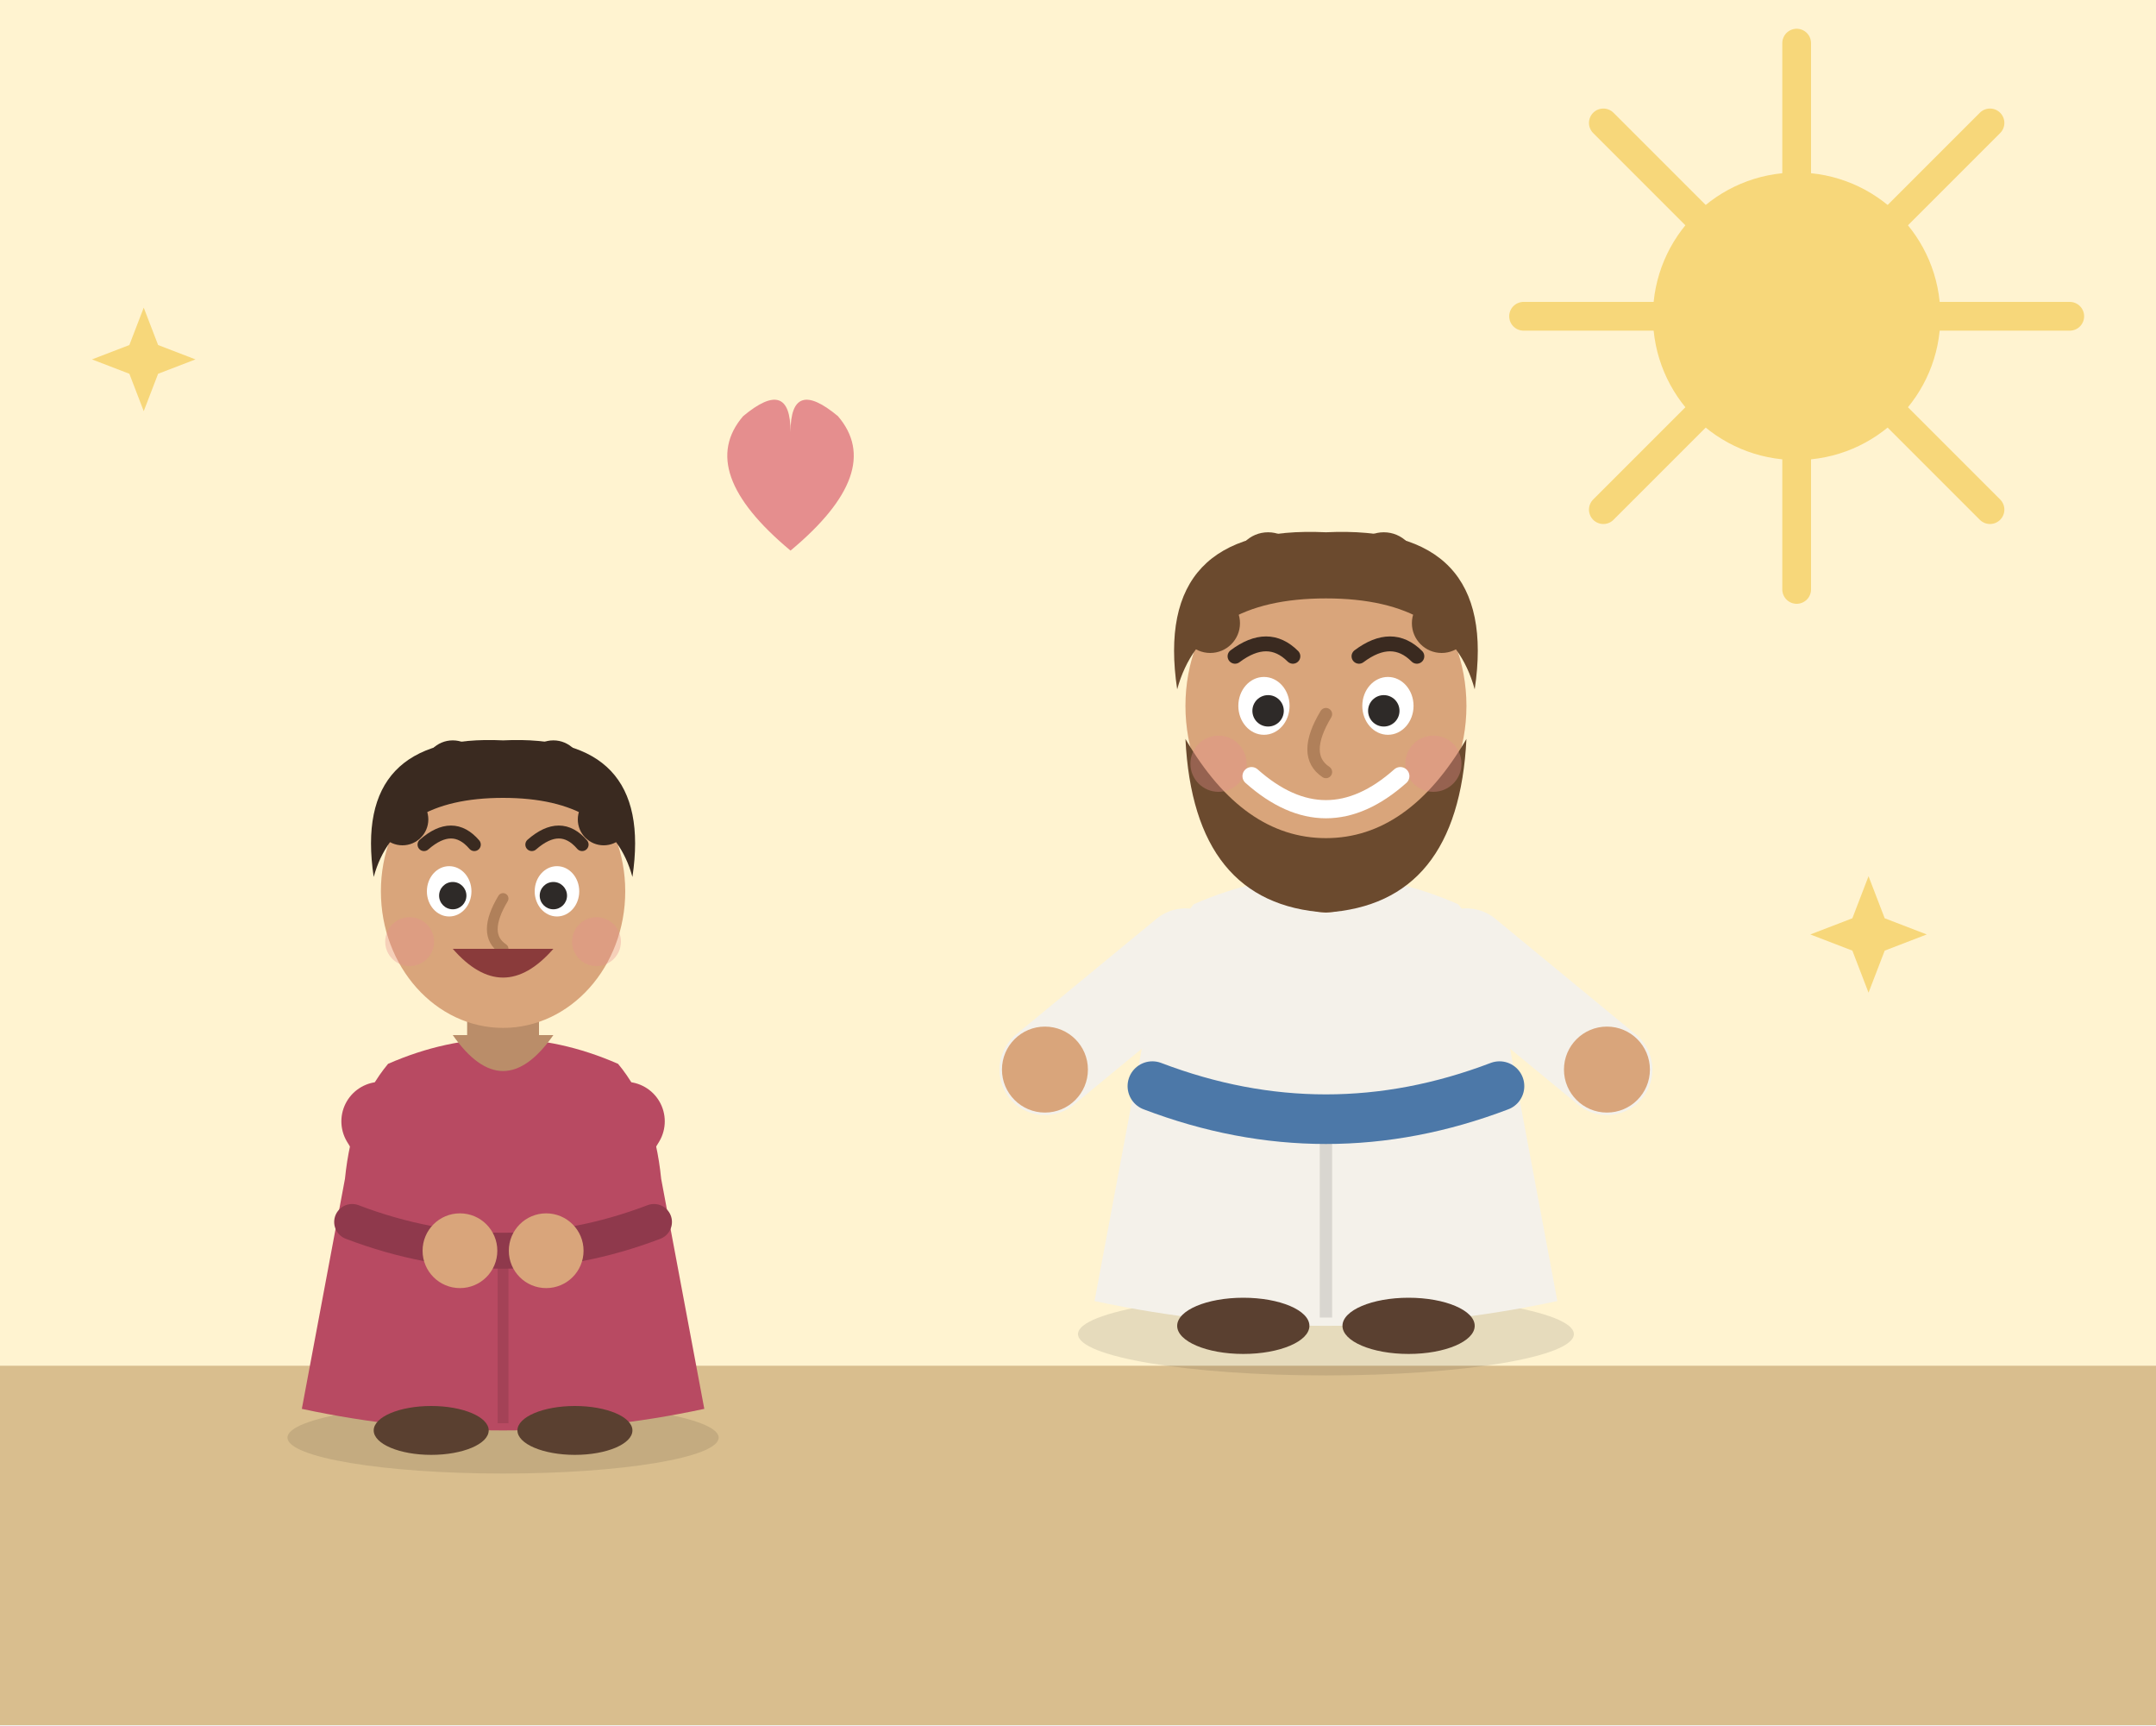
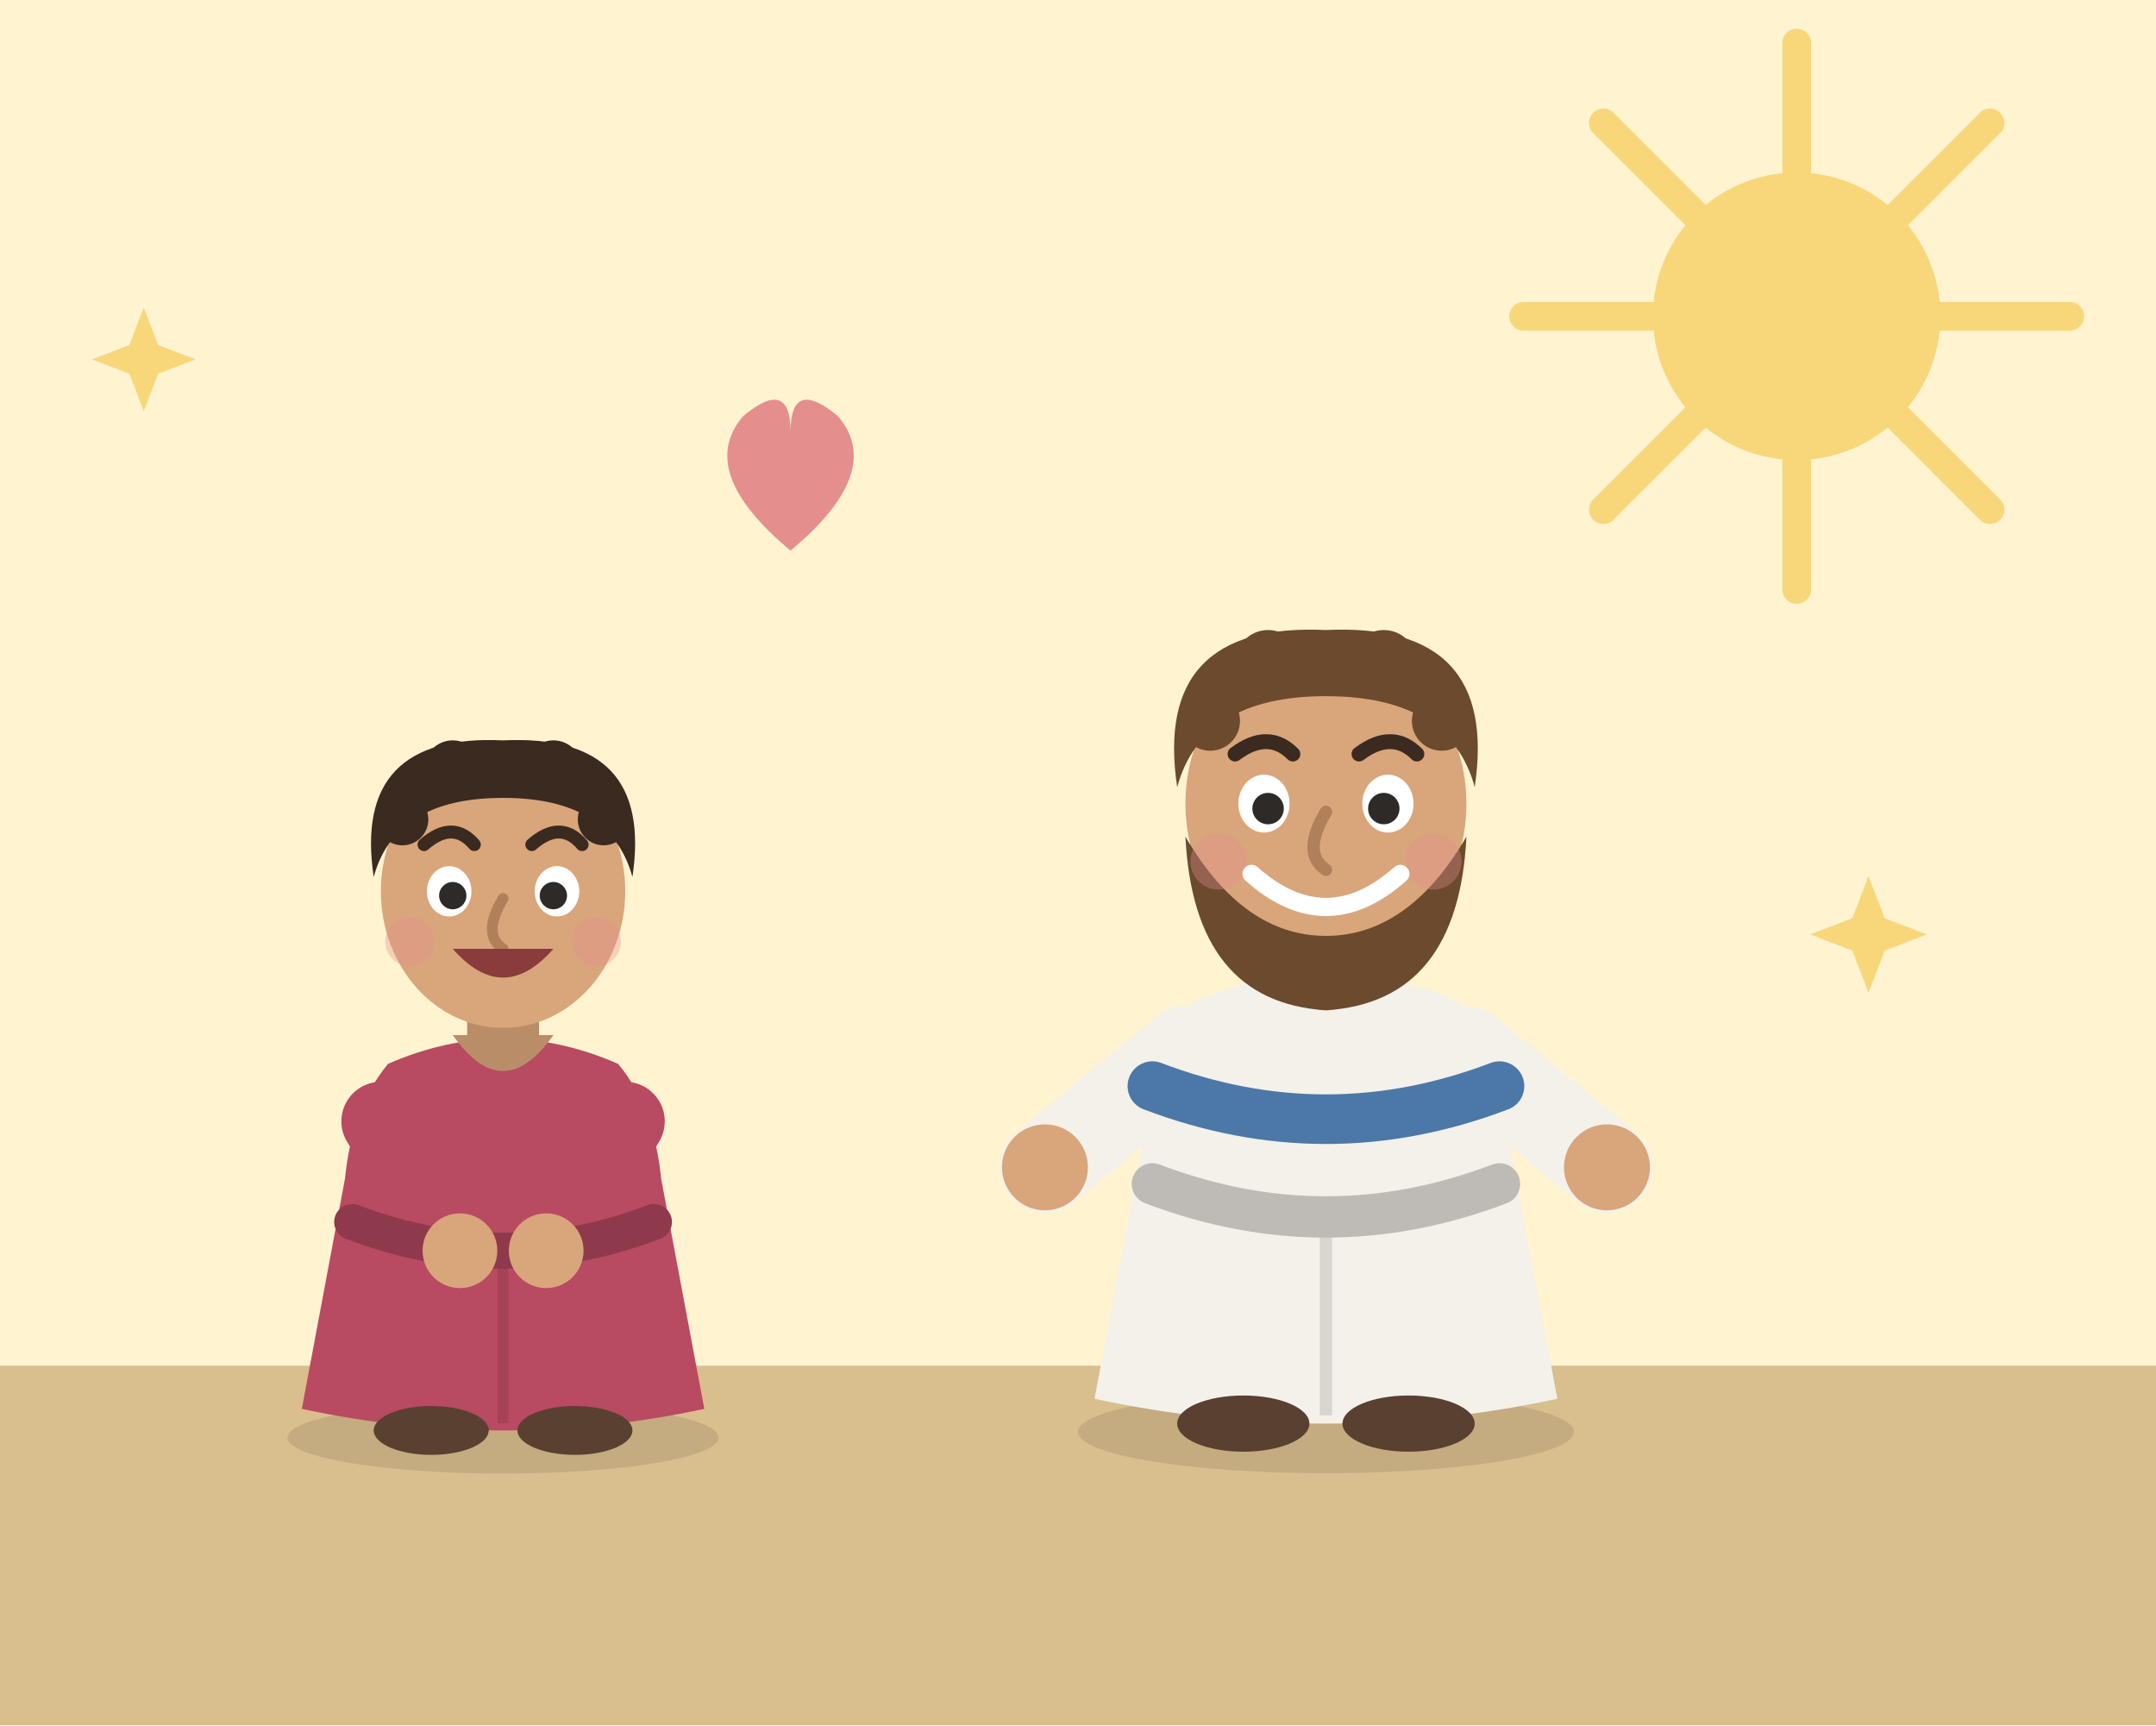
<svg xmlns="http://www.w3.org/2000/svg" viewBox="0 0 300 240">
  <rect width="300" height="240" fill="#FFF3D0" />
  <rect y="190" width="300" height="50" fill="#D9BE8E" />
  <line x1="250" y1="44" x2="288.0" y2="44.0" stroke="#F7D77A" stroke-width="4" stroke-linecap="round" />
  <line x1="250" y1="44" x2="276.9" y2="70.9" stroke="#F7D77A" stroke-width="4" stroke-linecap="round" />
  <line x1="250" y1="44" x2="250.0" y2="82.0" stroke="#F7D77A" stroke-width="4" stroke-linecap="round" />
  <line x1="250" y1="44" x2="223.1" y2="70.9" stroke="#F7D77A" stroke-width="4" stroke-linecap="round" />
  <line x1="250" y1="44" x2="212.0" y2="44.0" stroke="#F7D77A" stroke-width="4" stroke-linecap="round" />
  <line x1="250" y1="44" x2="223.1" y2="17.1" stroke="#F7D77A" stroke-width="4" stroke-linecap="round" />
  <line x1="250" y1="44" x2="250.0" y2="6.0" stroke="#F7D77A" stroke-width="4" stroke-linecap="round" />
  <line x1="250" y1="44" x2="276.9" y2="17.1" stroke="#F7D77A" stroke-width="4" stroke-linecap="round" />
  <circle cx="250" cy="44" r="20" fill="#F7D77A" />
  <g transform="translate(40,96) scale(1.0)">
    <ellipse cx="30" cy="104" rx="30" ry="5" fill="#000" opacity=".1" />
    <line x1="13" y1="60" x2="24" y2="78" stroke="#B84A62" stroke-width="11" stroke-linecap="round" />
    <line x1="47" y1="60" x2="36" y2="78" stroke="#B84A62" stroke-width="11" stroke-linecap="round" />
    <rect x="25" y="40" width="10" height="14" rx="4" fill="#BA8D69" />
    <path d="M14 52Q30 45 46 52Q51 58 52 68L58 100Q30 106 2 100L8 68Q9 58 14 52Z" fill="#B84A62" />
    <path d="M9 74Q30 82 51 74" stroke="#8F394C" stroke-width="5" fill="none" stroke-linecap="round" />
    <path d="M30 80V102" stroke="#8F394C" stroke-width="1.5" opacity=".5" />
    <ellipse cx="20" cy="103" rx="8" ry="3.4" fill="#5A4030" />
    <ellipse cx="40" cy="103" rx="8" ry="3.4" fill="#5A4030" />
    <path d="M23 48Q30 58 37 48Z" fill="#BA8D69" />
    <circle cx="24" cy="78" r="5.2" fill="#D9A57B" />
    <circle cx="36" cy="78" r="5.2" fill="#D9A57B" />
    <ellipse cx="30" cy="28" rx="17" ry="19" fill="#D9A57B" />
    <path d="M12 26Q9 6 30 7Q51 6 48 26Q45 15 30 15Q15 15 12 26Z" fill="#3A2A20" />
    <circle cx="16" cy="18" r="3.6" fill="#3A2A20" />
    <circle cx="44" cy="18" r="3.6" fill="#3A2A20" />
    <circle cx="23" cy="11" r="4" fill="#3A2A20" />
    <circle cx="37" cy="11" r="4" fill="#3A2A20" />
    <ellipse cx="22.5" cy="28" rx="3.1" ry="3.5" fill="#fff" />
    <ellipse cx="37.5" cy="28" rx="3.1" ry="3.5" fill="#fff" />
    <circle cx="23" cy="28.6" r="1.9" fill="#2E2A28" />
    <circle cx="37" cy="28.6" r="1.9" fill="#2E2A28" />
    <circle cx="17" cy="35" r="3.4" fill="#E58E8E" opacity=".35" />
    <circle cx="43" cy="35" r="3.4" fill="#E58E8E" opacity=".35" />
    <path d="M30 29q-3 5 0 7" stroke="#B0805A" stroke-width="1.5" fill="none" stroke-linecap="round" />
    <path d="M23 36q7 8 14 0z" fill="#8A3B3B" />
    <path d="M19 21.5q4-3.5 7 0M34 21.5q4-3.5 7 0" stroke="#3A2A20" stroke-width="1.8" fill="none" stroke-linecap="round" />
  </g>
-   <g transform="translate(150,66) scale(1.15)">
+   <g transform="translate(150,79.6) scale(1.15)">
    <ellipse cx="30" cy="104" rx="30" ry="5" fill="#000" opacity=".1" />
    <line x1="13" y1="58" x2="-4" y2="72" stroke="#F4F1EA" stroke-width="11" stroke-linecap="round" />
    <line x1="47" y1="58" x2="64" y2="72" stroke="#F4F1EA" stroke-width="11" stroke-linecap="round" />
    <rect x="25" y="40" width="10" height="14" rx="4" fill="#BA8D69" />
    <path d="M14 52Q30 45 46 52Q51 58 52 68L58 100Q30 106 2 100L8 68Q9 58 14 52Z" fill="#F4F1EA" />
    <path d="M9 74Q30 82 51 74" stroke="#BEBBB6" stroke-width="5" fill="none" stroke-linecap="round" />
    <path d="M30 80V102" stroke="#BEBBB6" stroke-width="1.5" opacity=".5" />
    <ellipse cx="20" cy="103" rx="8" ry="3.4" fill="#5A4030" />
    <ellipse cx="40" cy="103" rx="8" ry="3.4" fill="#5A4030" />
    <path d="M23 48Q30 58 37 48Z" fill="#BA8D69" />
    <circle cx="-4" cy="72" r="5.2" fill="#D9A57B" />
    <circle cx="64" cy="72" r="5.2" fill="#D9A57B" />
    <ellipse cx="30" cy="28" rx="17" ry="19" fill="#D9A57B" />
    <path d="M12 26Q9 6 30 7Q51 6 48 26Q45 15 30 15Q15 15 12 26Z" fill="#6B4A2E" />
    <circle cx="16" cy="18" r="3.6" fill="#6B4A2E" />
    <circle cx="44" cy="18" r="3.6" fill="#6B4A2E" />
    <circle cx="23" cy="11" r="4" fill="#6B4A2E" />
    <circle cx="37" cy="11" r="4" fill="#6B4A2E" />
    <path d="M13 32Q14 52 30 53Q46 52 47 32Q40 44 30 44Q20 44 13 32Z" fill="#6B4A2E" />
    <ellipse cx="22.5" cy="28" rx="3.1" ry="3.5" fill="#fff" />
    <ellipse cx="37.5" cy="28" rx="3.1" ry="3.5" fill="#fff" />
    <circle cx="23" cy="28.6" r="1.9" fill="#2E2A28" />
    <circle cx="37" cy="28.6" r="1.9" fill="#2E2A28" />
    <circle cx="17" cy="35" r="3.4" fill="#E58E8E" opacity=".35" />
    <circle cx="43" cy="35" r="3.4" fill="#E58E8E" opacity=".35" />
    <path d="M30 29q-3 5 0 7" stroke="#B0805A" stroke-width="1.5" fill="none" stroke-linecap="round" />
    <path d="M21 36.5q9 8 18 0" stroke="#FFFFFF" stroke-width="2.2" fill="none" stroke-linecap="round" />
    <path d="M19 22q4-3 7 0M34 22q4-3 7 0" stroke="#3A2A20" stroke-width="1.8" fill="none" stroke-linecap="round" />
  </g>
  <g transform="translate(150,66) scale(1.15)">
    <path d="M9 74Q30 82 51 74" stroke="#4C78A8" stroke-width="6" fill="none" stroke-linecap="round" />
  </g>
  <g transform="translate(110,70) scale(1.1)">
    <path d="M0 6q-12-10-6-17q6-5 6 2q0-7 6-2q6 7-6 17z" fill="#E58E8E" />
  </g>
  <g transform="translate(260,130) scale(0.9)">
    <path d="M0-9l2.5 6.5L9 0l-6.5 2.5L0 9l-2.5-6.5L-9 0l6.5-2.5z" fill="#F7D77A" />
  </g>
  <g transform="translate(20,50) scale(0.8)">
    <path d="M0-9l2.5 6.5L9 0l-6.5 2.5L0 9l-2.5-6.5L-9 0l6.5-2.5z" fill="#F7D77A" />
  </g>
</svg>
